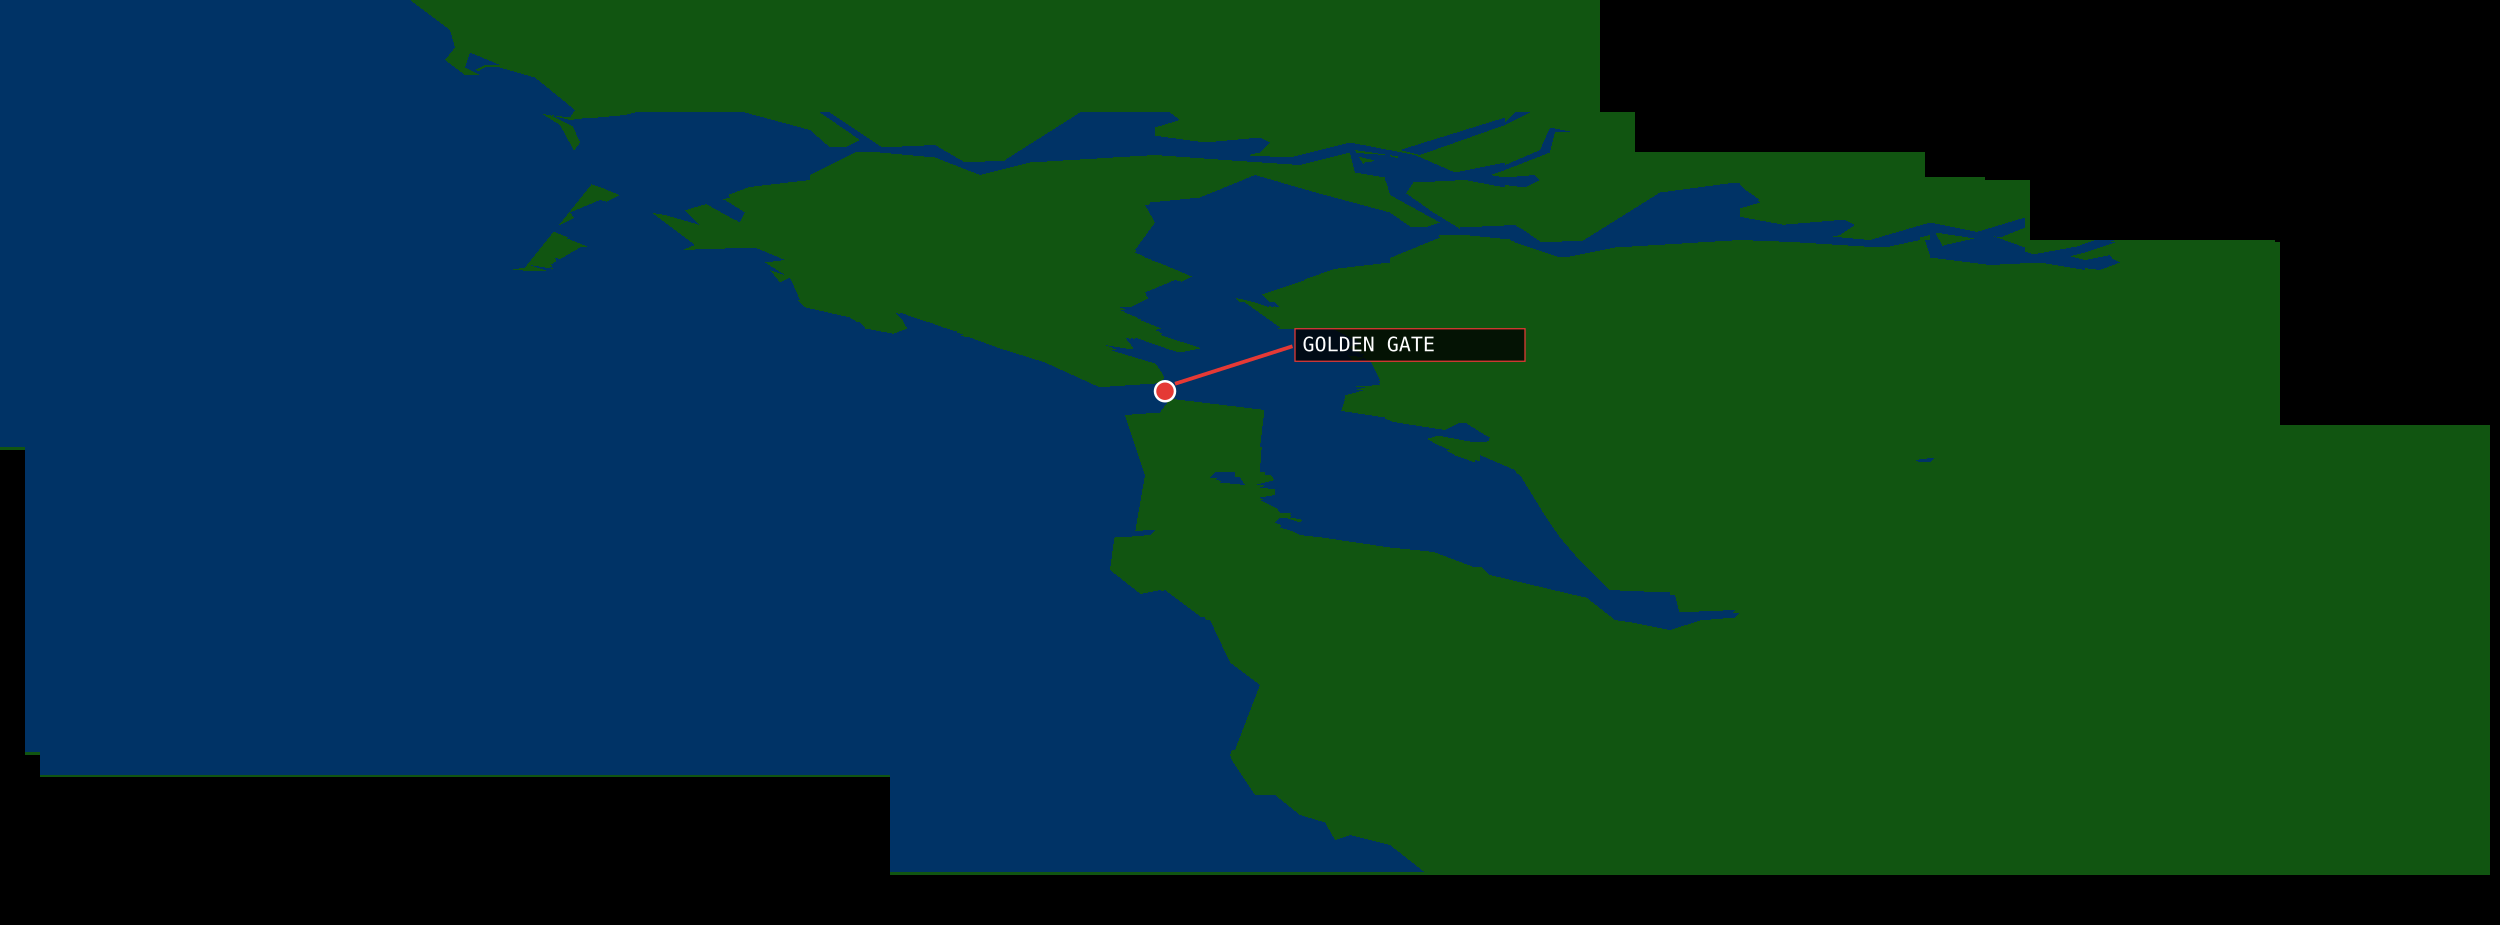
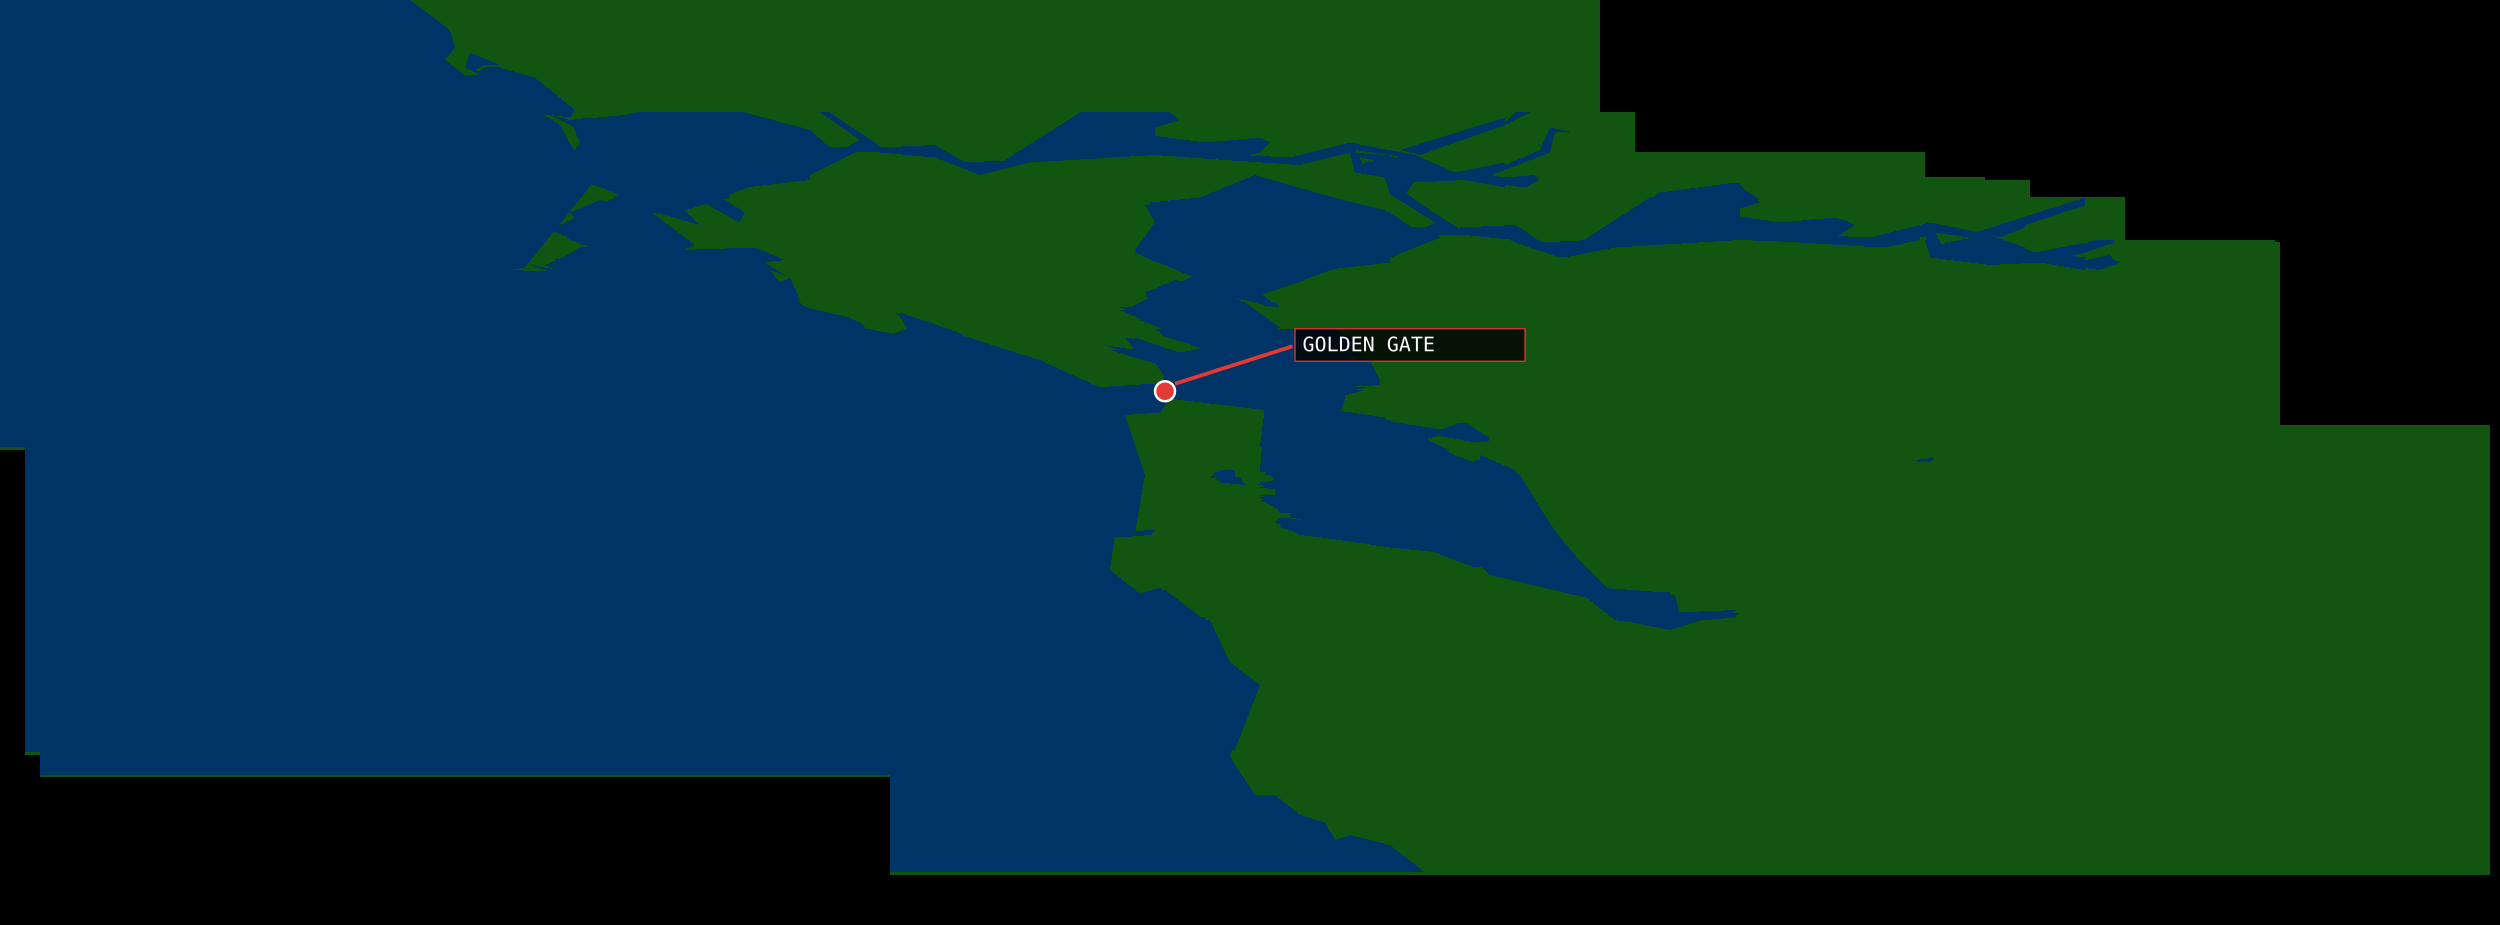
<svg xmlns="http://www.w3.org/2000/svg" width="1000" height="370" viewBox="0 0 1000 370" shape-rendering="crispEdges">
  <rect width="1000" height="370" fill="#000" />
  <rect x="0" y="0" width="640" height="180" fill="#115511" />
  <rect x="16" y="131" width="640" height="180" fill="#115511" />
  <rect x="10" y="122" width="640" height="180" fill="#115511" />
  <rect x="14" y="45" width="640" height="180" fill="#115511" />
  <rect x="130" y="61" width="640" height="180" fill="#115511" />
  <rect x="154" y="71" width="640" height="180" fill="#115511" />
  <rect x="172" y="72" width="640" height="180" fill="#115511" />
+   <rect x="210" y="79" width="640" height="180" fill="#115511" />
  <rect x="194" y="121" width="640" height="180" fill="#115511" />
  <rect x="270" y="96" width="640" height="180" fill="#115511" />
  <rect x="272" y="97" width="640" height="180" fill="#115511" />
  <rect x="356" y="170" width="640" height="180" fill="#115511" />
  <g fill="#003366" stroke="none">
    <polygon points="138,0 228,72 194,111 234,111 238,100 438,159 446,179 0,179 0,0" />
    <polygon points="512,159 564,179 512,179" />
    <polygon points="502,72 458,103 502,117 564,95" />
    <polygon points="432,159 468,154 494,133 532,137 528,168 494,154 428,163" />
    <polygon points="480,109 450,124 484,139 508,130" />
    <polygon points="188,21 200,26 194,26 190,28 194,29 192,30 186,27" />
    <polygon points="132,11 180,12 182,19 178,24 186,30 192,30 224,50 230,61 238,68 236,71 132,71" />
    <polygon points="192,28 194,27 200,27 214,31 230,44 228,47 212,45 192,30" />
    <polygon points="220,46 228,48 236,47 236,52 246,54 240,56" />
    <polygon points="240,56 252,51 254,58 274,71 264,71" />
    <polygon points="554,62 554,71 550,69 552,65 540,61" />
    <polygon points="132,70 236,71 208,105 202,107 204,108 230,109 220,106 232,99 242,99 248,100 276,102 276,129 132,129" />
    <polygon points="248,82 246,91 254,89 246,98 254,98 256,94 258,98 266,99 242,99 232,91 240,91" />
    <polygon points="264,71 272,71 276,74 276,78" />
    <polygon points="276,102 312,114 318,122 340,127 342,129 274,129" />
    <polygon points="358,125 372,129 362,129" />
    <polygon points="276,74 280,78 284,78 284,80 288,80 298,85 294,88 276,78" />
    <polygon points="480,111 474,113 470,112 458,117 462,122 448,123 464,129 506,129 496,125" />
    <polygon points="462,89 518,103 520,111 502,117 508,122 496,118 484,116 480,111 454,100" />
    <polygon points="502,70 554,85 554,104 528,107 462,89 458,82 480,79" />
    <polygon points="132,128 276,128 276,179 132,179" />
    <polygon points="272,128 342,129 342,131 356,134 364,131 362,129 372,129 380,132 366,131 384,134 414,144 414,179 272,179" />
    <polygon points="414,144 438,155 468,153 460,164 444,165 450,179 410,179" />
    <polygon points="450,135 472,141 482,139 506,163 462,158 464,153 466,151 462,145 442,138 454,140" />
    <polygon points="454,127 506,129 502,132 532,131 542,136 536,137 544,142 536,141 484,140 462,132 466,131" />
    <polygon points="482,139 536,141 540,145 546,143 550,152 534,154 534,155 544,155 510,164 488,156" />
    <polygon points="506,162 528,159 536,158 534,165 554,168 554,179 504,179" />
    <polygon points="136,0 136,12 0,12 0,0" />
    <polygon points="164,0 180,12 136,12 134,0" />
    <polygon points="0,11 136,11 136,71 0,71" />
    <polygon points="554,62 558,63 554,69" />
    <polygon points="554,69 564,71 554,71" />
    <polygon points="0,70 136,70 136,129 0,129" />
    <polygon points="554,85 564,91 572,91 574,93 552,103" />
    <polygon points="554,71 564,71 560,78 586,93 574,93 570,91 576,89 558,78" />
    <polygon points="584,91 606,90 616,97 638,96 638,99 624,102 606,95 584,93" />
    <polygon points="634,96 638,94 638,97" />
    <polygon points="0,128 136,128 136,179 0,179" />
    <polygon points="552,168 578,172 584,170 594,174 592,176 574,173 564,176 550,176" />
    <polygon points="552,175 568,175 574,179 552,179" />
    <polygon points="338,131 438,160 452,190 434,229 468,248 16,260 16,131" />
    <polygon points="514,160 608,195 636,235 518,203" />
    <polygon points="434,160 468,155 496,134 534,138 530,169 496,155 430,164" />
    <polygon points="464,131 486,140 508,131 508,131" />
    <polygon points="16,236 468,248 496,276 482,307 486,310 16,310" />
    <polygon points="278,131 278,190 134,190 134,131" />
    <polygon points="342,131 342,131 344,132 358,135 366,132 364,131 374,131 382,134 368,132 384,135 416,145 416,190 274,190 274,131" />
    <polygon points="416,145 440,156 470,154 462,165 446,166 454,190 410,190" />
    <polygon points="452,136 474,143 484,140 506,164 464,159 466,154 468,152 464,146 444,140 456,141" />
    <polygon points="508,131 508,131 504,134 534,132 544,137 538,138 546,143 538,142 486,141 464,134 468,132 464,131" />
    <polygon points="484,140 538,142 542,146 548,144 552,153 536,155 536,156 546,156 512,165 490,157" />
    <polygon points="508,163 530,160 538,159 536,166 556,169 556,190 506,190" />
    <polygon points="134,188 278,188 278,248 134,248" />
    <polygon points="274,188 416,188 416,248 274,248" />
    <polygon points="412,188 454,190 452,214 444,214 442,228 454,238 464,236 480,248 412,248" />
    <polygon points="508,188 512,194 504,195 512,196 512,200 506,200 512,204 522,206 556,190" />
    <polygon points="520,204 518,207 524,209 522,210 514,209 512,211 522,214 556,219 556,190" />
    <polygon points="134,246 278,246 278,307 134,307" />
    <polygon points="274,246 416,246 416,307 274,307" />
    <polygon points="482,248 490,265 502,273 492,302 494,307 412,307 412,246" />
    <polygon points="138,131 138,131 16,131 16,131" />
    <polygon points="278,131 278,131 134,131 134,131" />
    <polygon points="342,131 342,131 276,131 276,131" />
    <polygon points="374,131 374,131 364,131 364,131" />
    <polygon points="466,131 466,131 508,131 508,131" />
    <polygon points="138,131 138,190 16,190 16,131" />
    <polygon points="554,169 580,173 586,171 596,175 594,177 576,174 566,177 552,177" />
    <polygon points="554,176 570,176 580,182 578,181 576,182 592,187 592,190 552,190" />
    <polygon points="592,187 594,186 594,184 608,190 592,190" />
    <polygon points="16,188 138,188 138,248 16,248" />
    <polygon points="552,188 608,190 624,216 602,227 592,227 576,221 556,219" />
    <polygon points="624,216 644,236 638,239 598,230 596,225" />
    <polygon points="634,237 644,236 654,237 654,248 648,248" />
    <polygon points="16,246 138,246 138,307 16,307" />
    <polygon points="648,248 654,248 654,249" />
    <polygon points="16,305 138,305 138,310 16,310" />
    <polygon points="134,305 278,305 278,310 134,310" />
    <polygon points="274,305 416,305 416,310 274,310" />
    <polygon points="494,307 496,310 412,310 412,305" />
    <polygon points="212,186 216,186 214,185" />
    <polygon points="216,186 218,184 214,185" />
    <polygon points="218,184 210,185 214,185" />
    <polygon points="210,185 212,186 214,185" />
    <polygon points="310,122 438,160 452,189 434,229 468,247 10,260 10,122" />
    <polygon points="512,160 608,195 634,234 518,202" />
    <polygon points="434,160 468,154 494,134 534,138 530,169 494,154 430,163" />
    <polygon points="458,122 452,125 486,139 508,130 498,122" />
    <polygon points="10,235 468,247 494,275 484,301 10,301" />
    <polygon points="132,128 278,128 278,189 132,189" />
    <polygon points="272,128 342,130 342,131 358,134 364,132 362,130 374,130 382,133 368,132 384,135 416,145 416,189 272,189" />
    <polygon points="416,145 438,156 470,153 462,164 446,165 454,189 408,189" />
    <polygon points="452,136 472,142 484,139 506,163 464,159 464,154 466,151 464,146 444,139 454,140" />
    <polygon points="456,127 508,130 504,133 534,132 544,137 536,138 546,142 538,141 486,140 464,133 466,131" />
    <polygon points="484,139 538,141 542,145 546,144 550,153 536,154 536,155 544,155 512,164 490,157" />
    <polygon points="508,162 530,159 538,159 534,165 556,169 556,189 504,189" />
    <polygon points="132,187 278,187 278,247 132,247" />
    <polygon points="272,187 416,187 416,247 272,247" />
    <polygon points="410,187 454,189 450,212 442,212 442,227 454,238 464,236 478,247 410,247" />
    <polygon points="508,188 510,193 504,195 512,196 510,199 504,200 512,204 522,205 556,189" />
    <polygon points="520,204 516,207 522,208 520,210 514,208 512,211 520,213 556,218 556,189" />
    <polygon points="132,245 278,245 278,301 132,301" />
    <polygon points="272,245 416,245 416,301 272,301" />
    <polygon points="480,247 490,265 502,273 490,301 410,301 410,245" />
    <polygon points="138,122 138,130 10,130 10,122" />
    <polygon points="278,122 278,130 132,130 132,122" />
    <polygon points="320,122 322,123 340,128 342,130 276,130 276,122" />
    <polygon points="360,125 374,130 362,130" />
    <polygon points="462,122 464,123 448,124 466,130 508,130 496,126 492,122" />
    <polygon points="508,122 510,123 506,122" />
    <polygon points="10,128 138,128 138,189 10,189" />
    <polygon points="554,169 578,173 586,170 596,175 592,177 574,174 566,177 550,176" />
    <polygon points="554,176 568,176 580,181 578,181 576,181 590,187 592,189 550,189" />
    <polygon points="590,187 592,186 592,184 606,189 590,189" />
    <polygon points="10,187 138,187 138,247 10,247" />
    <polygon points="550,187 606,189 622,215 602,226 590,226 574,220 556,218" />
    <polygon points="622,215 642,236 636,238 598,230 594,225" />
    <polygon points="634,237 642,236 648,236 648,247" />
    <polygon points="10,245 138,245 138,301 10,301" />
    <polygon points="210,186 214,186 214,185" />
    <polygon points="214,186 216,184 214,185" />
    <polygon points="216,184 208,185 214,185" />
    <polygon points="208,185 210,186 214,185" />
    <polygon points="486,192 494,193 492,191" />
    <polygon points="494,193 494,190 492,191" />
    <polygon points="494,190 488,190 492,191" />
    <polygon points="488,190 486,192 492,191" />
    <polygon points="14,70 208,127 220,156 202,196 238,215 14,221" />
    <polygon points="282,127 376,161 402,202 286,169" />
    <polygon points="264,45 228,71 272,85 332,63 288,45" />
    <polygon points="202,127 238,122 264,101 302,105 298,135 264,122 198,131" />
    <polygon points="250,77 220,92 256,107 278,98" />
    <polygon points="14,209 238,215 246,224 14,224" />
    <polygon points="250,79 244,81 240,80 228,85 232,90 218,91 234,97 276,97 266,93" />
    <polygon points="232,57 288,71 292,79 274,84 280,90 266,86 254,84 250,79 224,68" />
    <polygon points="298,45 324,52 324,72 298,75 232,57 228,48 250,46 254,45" />
    <polygon points="324,52 332,59 342,59 342,61 322,71" />
    <polygon points="332,45 332,45 356,61 342,61 338,59 344,56 328,45 328,45" />
    <polygon points="352,59 374,58 386,65 406,64 412,65 392,70 374,63 352,61" />
    <polygon points="402,64 432,45 434,45 462,45 462,62 412,65" />
    <polygon points="468,45 472,48 462,51 462,45" />
    <polygon points="460,54 482,57 504,55 508,57 504,61 490,64 462,62" />
    <polygon points="496,62 516,63 540,57 566,62 562,63 542,60 546,67 542,69 540,61 520,66 490,64" />
    <polygon points="566,62 582,69 602,65 602,68 596,70 602,71 602,75 586,72 566,73 542,69 546,65" />
    <polygon points="602,47 560,60 568,62 602,50" />
    <polygon points="184,112 208,123 238,120 230,132 216,132 224,155 178,155" />
    <polygon points="222,103 242,109 252,107 276,131 232,126 234,121 236,119 232,113 212,106 224,108" />
    <polygon points="226,95 276,97 272,100 302,99 314,104 306,105 314,110 308,108 254,108 234,100 236,99" />
    <polygon points="252,107 308,108 312,113 316,111 320,120 304,122 304,123 314,123 282,132 260,124" />
    <polygon points="276,130 298,126 306,126 304,133 324,135 324,155 274,155" />
    <polygon points="322,135 346,139 354,137 362,141 360,143 342,140 332,143 320,143" />
    <polygon points="322,142 336,142 348,147 344,147 344,148 358,153 360,155 320,155" />
    <polygon points="358,153 360,152 360,150 374,155 358,155" />
    <polygon points="180,154 224,155 220,179 212,179 212,195 224,205 232,203 248,215 180,215" />
    <polygon points="276,154 280,160 274,161 282,162 280,166 274,166 282,170 292,172 324,155" />
    <polygon points="290,170 286,173 292,175 290,176 284,175 282,177 290,180 324,185 324,155" />
    <polygon points="320,154 374,155 390,182 368,194 358,194 342,188 324,185" />
    <polygon points="390,182 410,203 404,206 366,197 362,192" />
    <polygon points="400,204 410,203 436,205 438,213 462,212 460,214 448,215 414,215" />
    <polygon points="44,70 80,82 90,90 110,95 112,97 42,97" />
    <polygon points="128,93 142,97 132,97" />
    <polygon points="48,45 50,45 52,45 52,47 56,47 66,52 64,55 44,45 44,45" />
    <polygon points="606,45 602,49 602,50 612,45" />
    <polygon points="620,51 616,60 602,66 602,68 620,61 622,53 630,53" />
    <polygon points="602,71 614,70 616,72 610,75 602,74" />
    <polygon points="40,96 112,97 112,99 128,102 134,99 132,97 142,97 152,100 136,99 154,102 184,112 184,155 40,155" />
    <polygon points="40,154 184,154 184,215 40,215" />
    <polygon points="40,213 184,213 184,224 40,224" />
    <polygon points="250,215 254,224 180,224 180,213" />
    <polygon points="414,215 450,214 434,218" />
    <polygon points="256,158 264,159 260,158" />
    <polygon points="264,159 262,156 260,158" />
    <polygon points="262,156 258,156 260,158" />
    <polygon points="258,156 256,158 260,158" />
    <polygon points="728,95 750,96 768,92 768,96 754,99 722,97" />
    <polygon points="134,129 278,129 278,189 134,189" />
    <polygon points="134,187 278,187 278,240 134,240" />
    <polygon points="486,191 494,193 492,191" />
    <polygon points="494,193 494,189 492,191" />
    <polygon points="494,189 488,189 492,191" />
    <polygon points="488,189 486,191 492,191" />
    <polygon points="216,61 230,72 196,112 234,112 238,101 440,159 452,189 436,229 454,240 130,240 130,61" />
    <polygon points="512,159 610,194 636,235 518,202" />
    <polygon points="504,72 460,104 504,118 566,96" />
    <polygon points="436,159 470,154 496,135 534,138 530,168 496,154 432,163" />
    <polygon points="482,110 452,125 488,140 508,131" />
    <polygon points="130,239 144,240 130,240" />
    <polygon points="278,103 314,115 322,123 344,129 344,131 276,131" />
    <polygon points="362,126 376,131 366,131" />
    <polygon points="276,74 282,78 286,78 286,80 290,80 298,85 296,89 278,78" />
    <polygon points="482,112 476,114 472,113 460,118 464,123 448,124 466,131 508,131 498,126" />
    <polygon points="464,90 518,104 522,112 504,118 510,123 498,120 484,117 482,112 456,101" />
    <polygon points="504,71 556,85 556,105 530,108 464,90 460,82 482,79" />
    <polygon points="556,85 566,92 574,92 576,95 554,104" />
    <polygon points="556,71 566,72 562,78 588,94 576,94 572,92 578,90 558,78" />
    <polygon points="586,93 608,91 618,98 640,97 646,99 626,103 606,96 586,94" />
    <polygon points="634,98 666,78 696,73 696,96 646,99" />
    <polygon points="274,129 344,131 346,132 360,135 368,132 366,131 376,131 384,134 370,132 386,135 418,145 418,189 274,189" />
    <polygon points="418,145 440,155 470,153 462,164 448,165 454,189 412,189" />
    <polygon points="452,136 472,143 484,140 506,163 464,158 466,153 468,151 464,146 446,140 456,141" />
    <polygon points="456,128 508,131 504,134 534,132 544,138 538,138 546,143 538,142 486,141 464,134 466,132" />
    <polygon points="484,140 538,142 542,146 548,144 552,152 536,154 536,155 546,155 512,164 490,156" />
    <polygon points="508,162 530,159 538,158 536,165 556,168 556,189 506,189" />
    <polygon points="554,168 578,173 586,170 596,175 594,176 576,173 566,176 552,176" />
    <polygon points="554,175 570,175 580,181 578,180 576,181 592,186 592,189 552,189" />
    <polygon points="592,186 594,185 594,183 606,189 592,189" />
    <polygon points="274,187 418,187 418,240 274,240" />
    <polygon points="414,187 454,189 452,213 446,213 444,228 454,239 464,236 468,240 414,240" />
    <polygon points="508,187 512,193 504,194 512,195 512,199 506,199 512,203 522,205 556,189" />
    <polygon points="520,203 518,206 524,208 522,209 514,208 512,210 522,214 556,218 556,189" />
    <polygon points="552,187 606,189 624,215 602,227 592,227 576,221 556,218" />
    <polygon points="624,215 642,236 636,239 598,230 596,226" />
    <polygon points="634,237 642,236 668,238 670,240 638,240" />
    <polygon points="232,61 232,61 240,68 238,72 134,72 134,61" />
    <polygon points="258,61 276,72 264,72 248,61" />
    <polygon points="556,62 556,72 552,69 554,65 540,62" />
    <polygon points="554,62 558,63 556,69" />
    <polygon points="554,69 566,72 554,72" />
    <polygon points="134,70 238,72 210,107 204,108 206,109 232,111 222,107 234,101 244,100 250,101 278,103 278,131 134,131" />
    <polygon points="250,83 248,92 256,90 248,99 256,99 258,95 258,99 268,100 244,100 234,93 242,92" />
    <polygon points="264,71 274,72 278,75 278,78" />
    <polygon points="696,74 704,81 694,84" />
    <polygon points="694,87 714,90 738,88 742,90 736,94 722,97 696,96" />
    <polygon points="228,71 228,71 192,112 232,112 238,101 438,160 452,188 434,229 468,247 392,250 154,250 154,71" />
    <polygon points="512,160 606,194 634,234 516,201" />
    <polygon points="502,71 460,103 502,117 564,95" />
    <polygon points="434,160 468,154 494,134 532,138 528,168 494,154 430,162" />
    <polygon points="480,110 452,125 484,139 506,130" />
    <polygon points="154,239 468,247 470,250 154,250" />
    <polygon points="276,102 312,114 320,123 342,128 342,130 274,130" />
    <polygon points="360,125 374,130 364,130" />
    <polygon points="276,74 280,78 284,78 284,80 288,79 296,85 294,88 276,77" />
    <polygon points="480,111 474,114 472,113 460,118 464,123 448,123 466,130 506,130 496,126" />
    <polygon points="464,89 516,103 520,112 502,117 508,123 496,119 484,117 480,111 456,100" />
    <polygon points="504,71 554,85 554,104 528,108 464,89 460,81 480,79 500,71" />
    <polygon points="554,85 564,91 572,91 574,94 552,104" />
    <polygon points="554,71 564,71 560,77 586,94 574,94 570,91 576,89 556,78" />
    <polygon points="584,92 606,90 616,97 638,97 644,98 624,103 604,95 584,93" />
    <polygon points="632,97 664,77 694,73 694,95 644,98" />
    <polygon points="272,128 342,130 344,131 358,134 366,132 364,130 374,130 382,133 368,132 384,135 416,145 416,188 272,188" />
    <polygon points="416,145 440,156 470,153 462,163 446,164 454,188 410,188" />
    <polygon points="452,135 472,142 482,139 504,162 464,159 466,153 468,151 464,146 444,139 456,140" />
    <polygon points="456,127 506,130 502,133 532,132 542,137 536,138 544,142 536,141 484,140 464,133 466,131" />
    <polygon points="482,139 536,141 540,145 546,144 550,153 534,154 534,155 544,155 510,163 488,157" />
    <polygon points="506,161 528,159 536,159 534,164 554,167 554,188 504,188" />
    <polygon points="552,168 578,172 584,169 594,174 592,176 574,173 564,176 550,175" />
    <polygon points="552,175 568,175 578,180 576,180 574,180 590,185 590,188 550,188" />
    <polygon points="590,185 592,185 592,182 604,188 590,188" />
    <polygon points="272,186 416,186 416,247 272,247" />
    <polygon points="412,186 454,188 452,212 444,212 442,227 454,238 464,236 478,247 412,247" />
    <polygon points="506,187 510,192 502,194 510,194 510,198 504,199 510,203 520,204 554,188" />
    <polygon points="518,203 516,206 522,207 520,209 512,207 510,209 520,213 554,218 554,188" />
    <polygon points="550,186 604,188 622,215 600,226 590,226 574,220 554,218" />
    <polygon points="622,215 642,236 636,238 596,230 594,225" />
    <polygon points="632,237 642,236 666,237 670,245 694,244 692,246 678,247 646,247" />
    <polygon points="236,71 236,71 154,71 154,71" />
    <polygon points="274,71 274,71 262,71 262,71" />
    <polygon points="554,71 554,71 554,71" />
    <polygon points="562,71 564,71 554,71 554,71" />
    <polygon points="214,71 236,71 208,106 202,107 204,109 230,110 220,107 232,100 242,99 248,100 276,102 276,130 154,130 154,71" />
    <polygon points="248,82 246,91 254,89 246,99 254,99 256,94 256,99 266,100 242,100 232,92 240,92" />
    <polygon points="264,71 272,71 276,74 276,77 264,71" />
    <polygon points="694,73 702,80 694,83" />
    <polygon points="692,86 712,90 736,88 740,90 734,93 720,97 694,95" />
    <polygon points="726,94 748,96 772,89 792,93 792,95 774,93 778,100 772,102 772,94 752,99 720,97" />
    <polygon points="792,105 772,102 778,98 792,95" />
    <polygon points="792,93 790,93 792,93" />
    <polygon points="154,128 276,128 276,188 154,188" />
    <polygon points="154,186 276,186 276,247 154,247" />
    <polygon points="154,245 276,245 276,250 154,250" />
    <polygon points="272,245 416,245 416,250 272,250" />
    <polygon points="480,247 480,250 412,250 412,245" />
    <polygon points="646,247 682,246 670,250 658,250" />
    <polygon points="768,185 772,185 770,184" />
    <polygon points="772,185 774,183 770,184" />
    <polygon points="774,183 766,184 770,184" />
    <polygon points="766,184 768,185 770,184" />
    <polygon points="484,191 494,192 490,190" />
    <polygon points="494,192 492,189 490,190" />
    <polygon points="492,189 486,189 490,190" />
    <polygon points="486,189 484,191 490,190" />
    <polygon points="228,72 194,112 234,112 238,101 438,160 452,188 434,229 470,247 358,251 172,251 172,72" />
    <polygon points="512,160 608,194 634,234 516,201" />
    <polygon points="502,72 460,103 502,117 564,95 502,72" />
    <polygon points="434,160 470,154 494,134 534,138 530,168 494,154 430,162" />
    <polygon points="482,110 452,125 486,139 506,130" />
    <polygon points="172,240 470,247 472,251 172,251" />
    <polygon points="276,102 312,114 320,123 342,128 344,130 274,130" />
    <polygon points="360,125 374,130 364,130" />
    <polygon points="276,74 280,78 284,78 284,80 288,79 298,85 296,88 276,77" />
    <polygon points="482,111 476,114 472,113 460,118 464,123 450,124 466,130 506,130 496,126" />
    <polygon points="464,89 518,103 522,112 504,117 510,123 496,119 486,117 482,111 456,100" />
    <polygon points="508,72 554,85 554,104 528,108 464,89 460,81 482,79 498,72" />
    <polygon points="554,85 564,91 574,91 574,94 552,104" />
    <polygon points="564,72 562,77 586,94 574,94 570,91 576,89 558,78 554,72" />
    <polygon points="584,92 606,90 616,97 638,97 644,98 624,103 606,95 584,93" />
    <polygon points="634,97 664,77 694,73 694,95 644,98" />
    <polygon points="272,128 344,130 344,131 360,134 366,132 364,130 374,130 384,133 368,132 386,135 416,145 416,188 272,188" />
    <polygon points="416,145 440,156 470,153 462,163 448,164 456,188 410,188" />
    <polygon points="454,135 474,142 484,139 506,162 464,159 466,153 468,151 464,146 444,139 456,140" />
    <polygon points="458,127 506,130 502,133 532,132 544,137 536,138 544,142 538,141 486,140 466,133 468,131" />
    <polygon points="484,139 538,141 540,145 546,144 550,153 534,154 534,155 544,155 510,163 490,157" />
    <polygon points="506,161 528,159 536,159 534,164 554,167 554,188 504,188" />
    <polygon points="552,168 578,172 586,169 594,174 592,176 574,173 564,176 550,175" />
    <polygon points="552,175 568,175 580,180 576,180 576,180 590,185 592,188 550,188" />
    <polygon points="590,185 592,185 592,182 606,188 590,188" />
    <polygon points="272,186 416,186 416,247 272,247" />
    <polygon points="412,186 456,188 452,212 444,212 442,227 456,238 464,236 480,247 412,247" />
    <polygon points="506,187 510,192 504,194 510,194 510,198 504,199 510,203 522,204 554,188" />
    <polygon points="520,203 516,206 522,207 520,209 514,207 510,209 520,213 554,218 554,188" />
    <polygon points="550,186 606,188 622,215 600,226 590,226 574,220 554,218" />
    <polygon points="622,215 642,236 636,238 598,230 594,225" />
    <polygon points="632,237 642,236 668,237 670,245 694,244 692,246 680,247 646,247" />
    <polygon points="236,72 208,106 202,107 204,109 232,110 220,107 232,100 242,99 248,100 276,102 276,130 172,130 172,72" />
    <polygon points="248,82 246,91 254,89 246,99 254,99 256,94 258,99 266,100 244,100 232,92 240,92" />
    <polygon points="274,72 276,74 276,77 266,72" />
    <polygon points="694,73 704,80 694,83" />
    <polygon points="692,86 714,90 736,88 740,90 736,93 720,97 694,95" />
    <polygon points="726,94 748,96 772,89 796,94 794,96 774,93 778,100 774,102 772,94 752,99 720,97" />
    <polygon points="796,94 810,99 810,105 796,105 774,102 778,98" />
    <polygon points="810,87 790,93 800,95 810,91" />
    <polygon points="172,128 276,128 276,188 172,188" />
    <polygon points="172,186 276,186 276,247 172,247" />
    <polygon points="172,245 276,245 276,251 172,251" />
    <polygon points="272,245 416,245 416,251 272,251" />
    <polygon points="482,247 484,251 412,251 412,245" />
    <polygon points="646,247 682,246 668,251 664,251" />
    <polygon points="486,191 494,192 490,190" />
    <polygon points="494,192 492,189 490,190" />
    <polygon points="492,189 488,189 490,190" />
    <polygon points="488,189 486,191 490,190" />
+     <polygon points="222,79 210,93 210,111 232,111 236,100 438,159 452,188 434,228 468,247 210,254 210,79" />
+     <polygon points="512,159 608,194 632,234 516,201" />
+     <polygon points="494,79 460,103 504,117 562,95 524,79" />
+     <polygon points="434,159 468,154 494,134 532,137 528,168 494,154 428,163" />
+     <polygon points="482,109 452,124 486,139 508,130" />
+     <polygon points="210,240 468,247 478,258 210,258" />
+     <polygon points="276,102 312,114 320,122 340,128 342,130 274,130" />
+     <polygon points="360,125 374,130 362,130" />
+     <polygon points="284,79 284,79 288,79 296,84 294,88 278,79" />
+     <polygon points="480,111 476,113 470,112 460,117 464,122 448,123 466,130 508,130 496,125" />
+     <polygon points="462,89 518,103 522,111 504,117 510,122 496,119 484,116 480,111 454,100" />
+     <polygon points="532,79 554,84 554,104 528,107 462,89 460,81 480,79" />
+     <polygon points="554,84 562,91 572,91 574,94 552,103" />
+     <polygon points="562,79 586,93 572,93 570,91 574,89 558,79" />
+     <polygon points="584,92 604,90 616,97 636,96 644,98 624,102 604,95 582,93" />
+     <polygon points="632,97 660,79 694,79 694,95 644,98" />
+     <polygon points="270,128 342,130 342,131 358,134 364,131 362,130 374,130 382,133 368,131 384,134 416,144 416,188 270,188" />
+     <polygon points="416,144 438,155 470,153 462,164 446,165 454,188 408,188" />
+     <polygon points="452,135 472,142 484,139 506,163 464,158 464,153 466,151 464,145 444,139 454,140" />
+     <polygon points="456,127 508,130 504,133 532,131 542,137 534,137 544,142 536,141 486,140 464,133 466,131" />
+     <polygon points="484,139 536,141 540,145 544,143 548,152 534,154 534,155 542,155 512,164 490,156" />
+     <polygon points="508,162 528,159 536,158 532,165 554,168 554,188 506,188" />
+     <polygon points="552,168 576,172 584,169 594,174 590,175 574,172 564,175 548,175" />
+     <polygon points="552,174 566,174 578,180 576,179 574,180 588,185 590,188 548,188" />
+     <polygon points="588,185 592,184 592,182 604,188 588,188" />
+     <polygon points="270,186 416,186 416,247 270,247" />
+     <polygon points="410,186 454,188 450,212 442,212 442,227 454,238 464,235 478,247 410,247" />
+     <polygon points="508,186 512,192 504,193 512,194 510,198 504,198 512,202 522,204 554,188" />
+     <polygon points="520,202 516,205 522,207 520,208 514,207 512,209 520,213 554,217 554,188" />
+     <polygon points="548,186 604,188 620,214 600,226 588,226 574,220 554,217" />
+     <polygon points="620,214 640,235 634,238 596,229 592,225" />
+     <polygon points="632,236 640,235 666,237 670,245 694,244 692,246 678,247 646,247" />
+     <polygon points="230,79 210,103 210,109 230,110 218,106 232,100 242,99 246,100 276,102 276,130 210,130 210,79" />
+     <polygon points="246,82 244,91 254,89 244,98 254,98 256,94 256,98 266,99 242,99 232,92 238,91" />
+     <polygon points="700,79 702,80 692,83 692,79" />
+     <polygon points="692,86 712,89 734,87 740,89 734,93 720,96 694,95" />
+     <polygon points="726,94 748,95 772,89 796,94 792,95 774,92 776,99 772,102 770,93 752,98 720,96" />
+     <polygon points="796,94 814,101 834,97 834,100 826,102 834,103 834,107 816,104 796,105 772,102 778,97" />
+     <polygon points="834,79 790,93 798,94 834,82" />
+     <polygon points="210,128 276,128 276,188 210,188" />
+     <polygon points="210,186 276,186 276,247 210,247" />
+     <polygon points="210,245 276,245 276,258 210,258" />
+     <polygon points="270,245 416,245 416,258 270,258" />
+     <polygon points="480,247 486,258 410,258 410,245" />
+     <polygon points="646,247 680,246 664,250" />
+     <polygon points="486,190 494,191 492,190" />
+     <polygon points="494,191 494,188 492,190" />
+     <polygon points="494,188 488,188 492,190" />
+     <polygon points="488,188 486,190 492,190" />
    <polygon points="304,121 442,161 454,190 438,230 472,248 194,256 194,121" />
    <polygon points="514,161 610,196 636,235 518,203" />
    <polygon points="438,161 472,155 498,135 536,138 532,170 498,155 432,164" />
    <polygon points="464,121 454,125 490,140 512,131 498,121" />
    <polygon points="194,241 472,248 498,276 488,300 194,300" />
    <polygon points="274,129 346,131 346,132 362,135 368,133 366,131 376,131 386,134 370,133 388,135 418,146 418,190 274,190" />
    <polygon points="418,146 442,157 472,154 464,165 450,166 458,190 412,190" />
    <polygon points="456,136 476,143 486,140 510,164 466,159 468,154 470,152 466,146 446,140 458,141" />
    <polygon points="458,128 510,131 506,134 534,133 544,138 538,139 546,143 538,142 488,141 468,134 470,132" />
    <polygon points="486,140 538,142 542,146 548,144 552,154 536,155 536,156 546,156 512,165 492,158" />
    <polygon points="510,163 530,160 538,160 536,166 556,169 556,190 508,190" />
    <polygon points="554,170 580,174 588,171 596,176 594,177 576,174 566,177 552,177" />
    <polygon points="554,176 570,176 582,182 578,182 578,182 592,187 594,190 552,190" />
    <polygon points="592,187 594,186 594,184 608,190 592,190" />
    <polygon points="274,188 418,188 418,248 274,248" />
    <polygon points="414,188 458,190 454,213 446,213 444,228 458,239 466,236 482,248 414,248" />
    <polygon points="510,188 512,194 508,195 512,196 512,200 508,200 512,205 524,206 556,190" />
    <polygon points="520,204 518,207 524,209 522,210 514,209 512,210 522,214 556,218 556,190" />
    <polygon points="552,188 608,190 624,216 602,227 592,227 576,221 556,218" />
    <polygon points="624,216 644,237 638,239 600,230 596,226" />
    <polygon points="634,238 644,237 670,238 672,246 696,245 694,247 682,248 648,248" />
    <polygon points="274,246 418,246 418,300 274,300" />
    <polygon points="484,248 492,265 504,274 494,300 414,300 414,246" />
    <polygon points="648,248 684,247 668,252" />
    <polygon points="278,121 278,131 194,131 194,121" />
    <polygon points="320,121 322,123 344,129 346,131 276,131 278,121" />
    <polygon points="362,126 376,131 366,131" />
    <polygon points="464,121 466,123 452,124 468,131 510,131 500,127 492,121" />
    <polygon points="510,121 512,123 502,121" />
    <polygon points="194,129 278,129 278,190 194,190" />
    <polygon points="194,188 278,188 278,248 194,248" />
    <polygon points="194,246 278,246 278,300 194,300" />
    <polygon points="488,193 498,194 494,192" />
    <polygon points="498,194 496,191 494,192" />
    <polygon points="496,191 490,190 494,192" />
    <polygon points="490,190 488,193 494,192" />
    <polygon points="270,110 438,160 450,188 434,229 468,247 270,253" />
    <polygon points="512,160 606,194 632,234 516,201" />
    <polygon points="470,96 460,103 504,117 564,96" />
    <polygon points="434,160 468,154 494,134 534,138 530,169 494,154 428,163" />
    <polygon points="482,110 450,125 486,140 508,130" />
    <polygon points="270,242 468,247 494,275 270,275" />
    <polygon points="480,111 476,114 470,113 458,118 464,123 448,124 464,130 508,130 496,126" />
    <polygon points="486,96 518,103 522,112 504,117 510,123 496,119 484,117 480,111 454,101 458,96" />
    <polygon points="556,96 556,104 528,108 484,96" />
    <polygon points="572,96 552,104 554,96" />
    <polygon points="612,96 616,97 636,97 642,98 624,103 604,96" />
    <polygon points="632,97 634,96 686,96 642,98" />
    <polygon points="724,96 720,97 700,96" />
    <polygon points="742,96 748,96 748,96 794,96 792,96 790,96 774,96 776,100 772,102 770,96 764,96 752,99 720,97 722,96" />
    <polygon points="798,96 812,102 834,98 834,101 826,102 834,104 834,107 816,104 796,105 772,102 778,98 790,96" />
    <polygon points="416,145 438,156 470,153 462,164 446,165 454,188 408,188" />
    <polygon points="452,136 472,142 482,139 506,163 464,159 464,154 466,152 464,146 444,139 454,140" />
    <polygon points="456,127 508,130 504,133 534,132 544,137 536,138 546,142 538,141 486,141 464,133 466,132" />
    <polygon points="482,139 538,141 542,146 546,144 550,153 534,155 534,156 544,156 512,164 490,157" />
    <polygon points="508,162 528,159 538,159 534,165 556,169 556,188 504,188" />
    <polygon points="552,169 578,173 586,171 594,175 590,177 574,174 564,177 550,176" />
    <polygon points="552,176 568,176 580,181 578,181 576,182 588,186 590,188 550,188" />
    <polygon points="588,186 590,185 590,184 604,188 588,188" />
    <polygon points="410,186 454,188 450,212 442,212 442,227 454,238 464,236 478,247 410,247" />
    <polygon points="508,187 510,193 504,194 512,195 510,198 504,199 512,203 522,205 556,188" />
    <polygon points="520,203 516,206 522,207 520,209 514,208 512,210 520,213 556,218 556,188" />
    <polygon points="550,186 604,188 620,215 600,226 588,226 574,220 556,218" />
    <polygon points="620,215 640,236 634,238 596,230 592,225" />
    <polygon points="632,237 640,236 666,238 670,245 694,244 690,246 678,247 646,247" />
    <polygon points="276,102 312,114 320,123 340,128 342,130 272,130" />
    <polygon points="360,126 374,130 362,130" />
    <polygon points="838,96 832,98 834,101 846,96" />
    <polygon points="834,104 844,102 846,105 840,107 832,107" />
    <polygon points="270,128 342,130 342,131 358,135 364,132 362,130 374,130 382,133 368,132 384,135 416,145 416,188 270,188" />
    <polygon points="270,186 416,186 416,247 270,247" />
    <polygon points="270,245 416,245 416,275 270,275" />
    <polygon points="480,247 490,265 502,273 500,275 410,275 410,245" />
    <polygon points="646,247 680,246 664,251" />
    <polygon points="486,191 494,192 490,190" />
    <polygon points="494,192 494,189 490,190" />
    <polygon points="494,189 488,189 490,190" />
    <polygon points="488,189 486,191 490,190" />
    <polygon points="272,111 438,160 450,189 434,230 468,248 272,253" />
    <polygon points="512,160 606,194 634,235 516,202" />
    <polygon points="470,97 460,104 504,118 564,97" />
    <polygon points="434,160 468,155 496,134 534,138 530,170 496,155 430,164" />
    <polygon points="482,111 450,125 486,140 508,131" />
    <polygon points="272,243 468,248 496,276 496,276 272,276" />
    <polygon points="480,112 476,114 470,113 460,118 464,123 448,124 466,131 508,131 496,126" />
    <polygon points="488,97 518,104 522,112 504,118 510,123 496,119 484,117 480,112 454,101 458,97" />
    <polygon points="556,97 556,105 530,108 486,97" />
    <polygon points="570,97 554,104 554,97" />
    <polygon points="614,97 616,98 636,97 644,98 624,103 606,97" />
    <polygon points="632,98 634,97 676,97 644,98" />
    <polygon points="722,97 720,97 710,97" />
    <polygon points="774,97 776,100 772,103 772,97 762,97 752,99 720,97 722,97" />
    <polygon points="800,97 814,102 834,98 834,101 826,103 834,104 834,108 816,105 796,106 772,103 778,98 786,97" />
    <polygon points="416,145 438,156 470,154 462,165 446,166 454,189 408,189" />
    <polygon points="452,136 472,143 484,140 506,164 464,159 464,154 466,152 464,146 444,140 454,141" />
    <polygon points="456,128 508,131 504,134 534,132 544,137 536,138 546,143 538,142 486,141 464,134 466,132" />
    <polygon points="484,140 538,142 542,146 546,144 552,153 536,155 536,156 544,156 512,165 490,157" />
    <polygon points="508,163 530,160 538,159 534,166 556,169 556,189 506,189" />
    <polygon points="554,169 578,173 586,171 594,176 590,177 576,174 566,177 552,177" />
    <polygon points="554,176 568,176 580,182 578,181 576,182 590,186 590,189 552,189" />
    <polygon points="590,186 592,186 592,184 604,189 590,189" />
    <polygon points="412,187 454,189 450,213 442,213 442,228 454,238 464,236 478,248 412,248" />
    <polygon points="508,187 512,193 504,194 512,195 510,199 504,199 512,203 522,205 556,189" />
    <polygon points="520,203 516,206 522,208 520,209 514,208 512,210 520,214 556,218 556,189" />
    <polygon points="552,187 604,189 620,215 600,227 590,227 576,221 556,218" />
    <polygon points="620,215 640,236 634,239 596,230 592,226" />
    <polygon points="632,237 640,236 666,238 670,246 694,245 692,247 678,248 646,248" />
    <polygon points="276,103 312,115 320,123 342,128 342,131 274,131" />
    <polygon points="360,126 374,131 364,131" />
    <polygon points="838,97 832,99 834,101 846,97" />
    <polygon points="834,104 844,103 848,105 840,108 832,107" />
    <polygon points="272,129 342,131 342,132 358,135 364,132 364,131 374,131 382,134 368,132 384,135 416,145 416,189 272,189" />
    <polygon points="272,187 416,187 416,248 272,248" />
    <polygon points="272,246 416,246 416,276 272,276" />
    <polygon points="480,248 490,265 502,274 500,276 412,276 412,246" />
    <polygon points="646,248 680,247 666,251" />
    <polygon points="486,191 494,192 492,191" />
    <polygon points="494,192 494,189 492,191" />
    <polygon points="494,189 488,189 492,191" />
    <polygon points="488,189 486,191 492,191" />
    <polygon points="442,170 450,189 434,230 468,248 356,251 356,170" />
    <polygon points="540,170 608,195 634,235 516,202 514,170" />
    <polygon points="356,245 468,248 494,275 482,306 550,349 356,349" />
    <polygon points="410,187 454,189 450,213 442,213 442,228 454,239 464,236 478,248 410,248" />
    <polygon points="508,187 510,193 504,194 512,195 510,199 504,199 512,203 522,205 556,189" />
    <polygon points="520,203 516,206 522,208 520,209 514,208 512,210 520,214 556,218 556,189" />
    <polygon points="550,187 606,189 622,215 602,227 590,227 574,221 556,218" />
    <polygon points="622,215 642,236 636,239 598,230 594,226" />
    <polygon points="634,237 642,236 668,238 672,246 694,245 692,247 678,248 648,248" />
    <polygon points="480,248 490,264 502,273 490,301 494,306 410,306 410,246" />
    <polygon points="648,248 680,247 666,251" />
    <polygon points="494,306 502,318 510,318 520,326 530,329 534,336 540,334 556,338 556,349 412,349 410,304" />
    <polygon points="556,338 570,349 554,349" />
    <polygon points="416,170 416,189 356,189 356,170" />
    <polygon points="448,170 454,189 408,189 412,170" />
    <polygon points="556,170 556,189 504,189 506,170" />
    <polygon points="560,170 578,173 586,170 596,175 592,176 574,173 566,176 550,176 552,170" />
    <polygon points="554,175 568,175 580,181 578,180 576,181 590,186 592,189 550,189" />
    <polygon points="590,186 594,185 594,183 606,189 590,189" />
    <polygon points="356,187 416,187 416,248 356,248" />
    <polygon points="356,246 416,246 416,306 356,306" />
    <polygon points="356,304 416,304 416,349 356,349" />
  </g>
  <g shape-rendering="geometricPrecision" font-family="monospace">
    <line x1="466" y1="153" x2="466" y2="157" stroke="#880000" stroke-width="2" />
    <line x1="466" y1="160" x2="466" y2="156" stroke="#880000" stroke-width="2" />
    <circle cx="466" cy="156.5" r="4" fill="#e53935" stroke="#fff" stroke-width="1" />
    <path d="M 470 153.5 L 517 138.5" stroke="#e53935" stroke-width="1.5" />
    <rect x="518" y="131.5" width="92" height="13" fill="#000" fill-opacity=".78" stroke="#e53935" stroke-width=".5" />
    <text x="521" y="140.5" fill="#fff" font-size="8">GOLDEN GATE</text>
  </g>
</svg>
